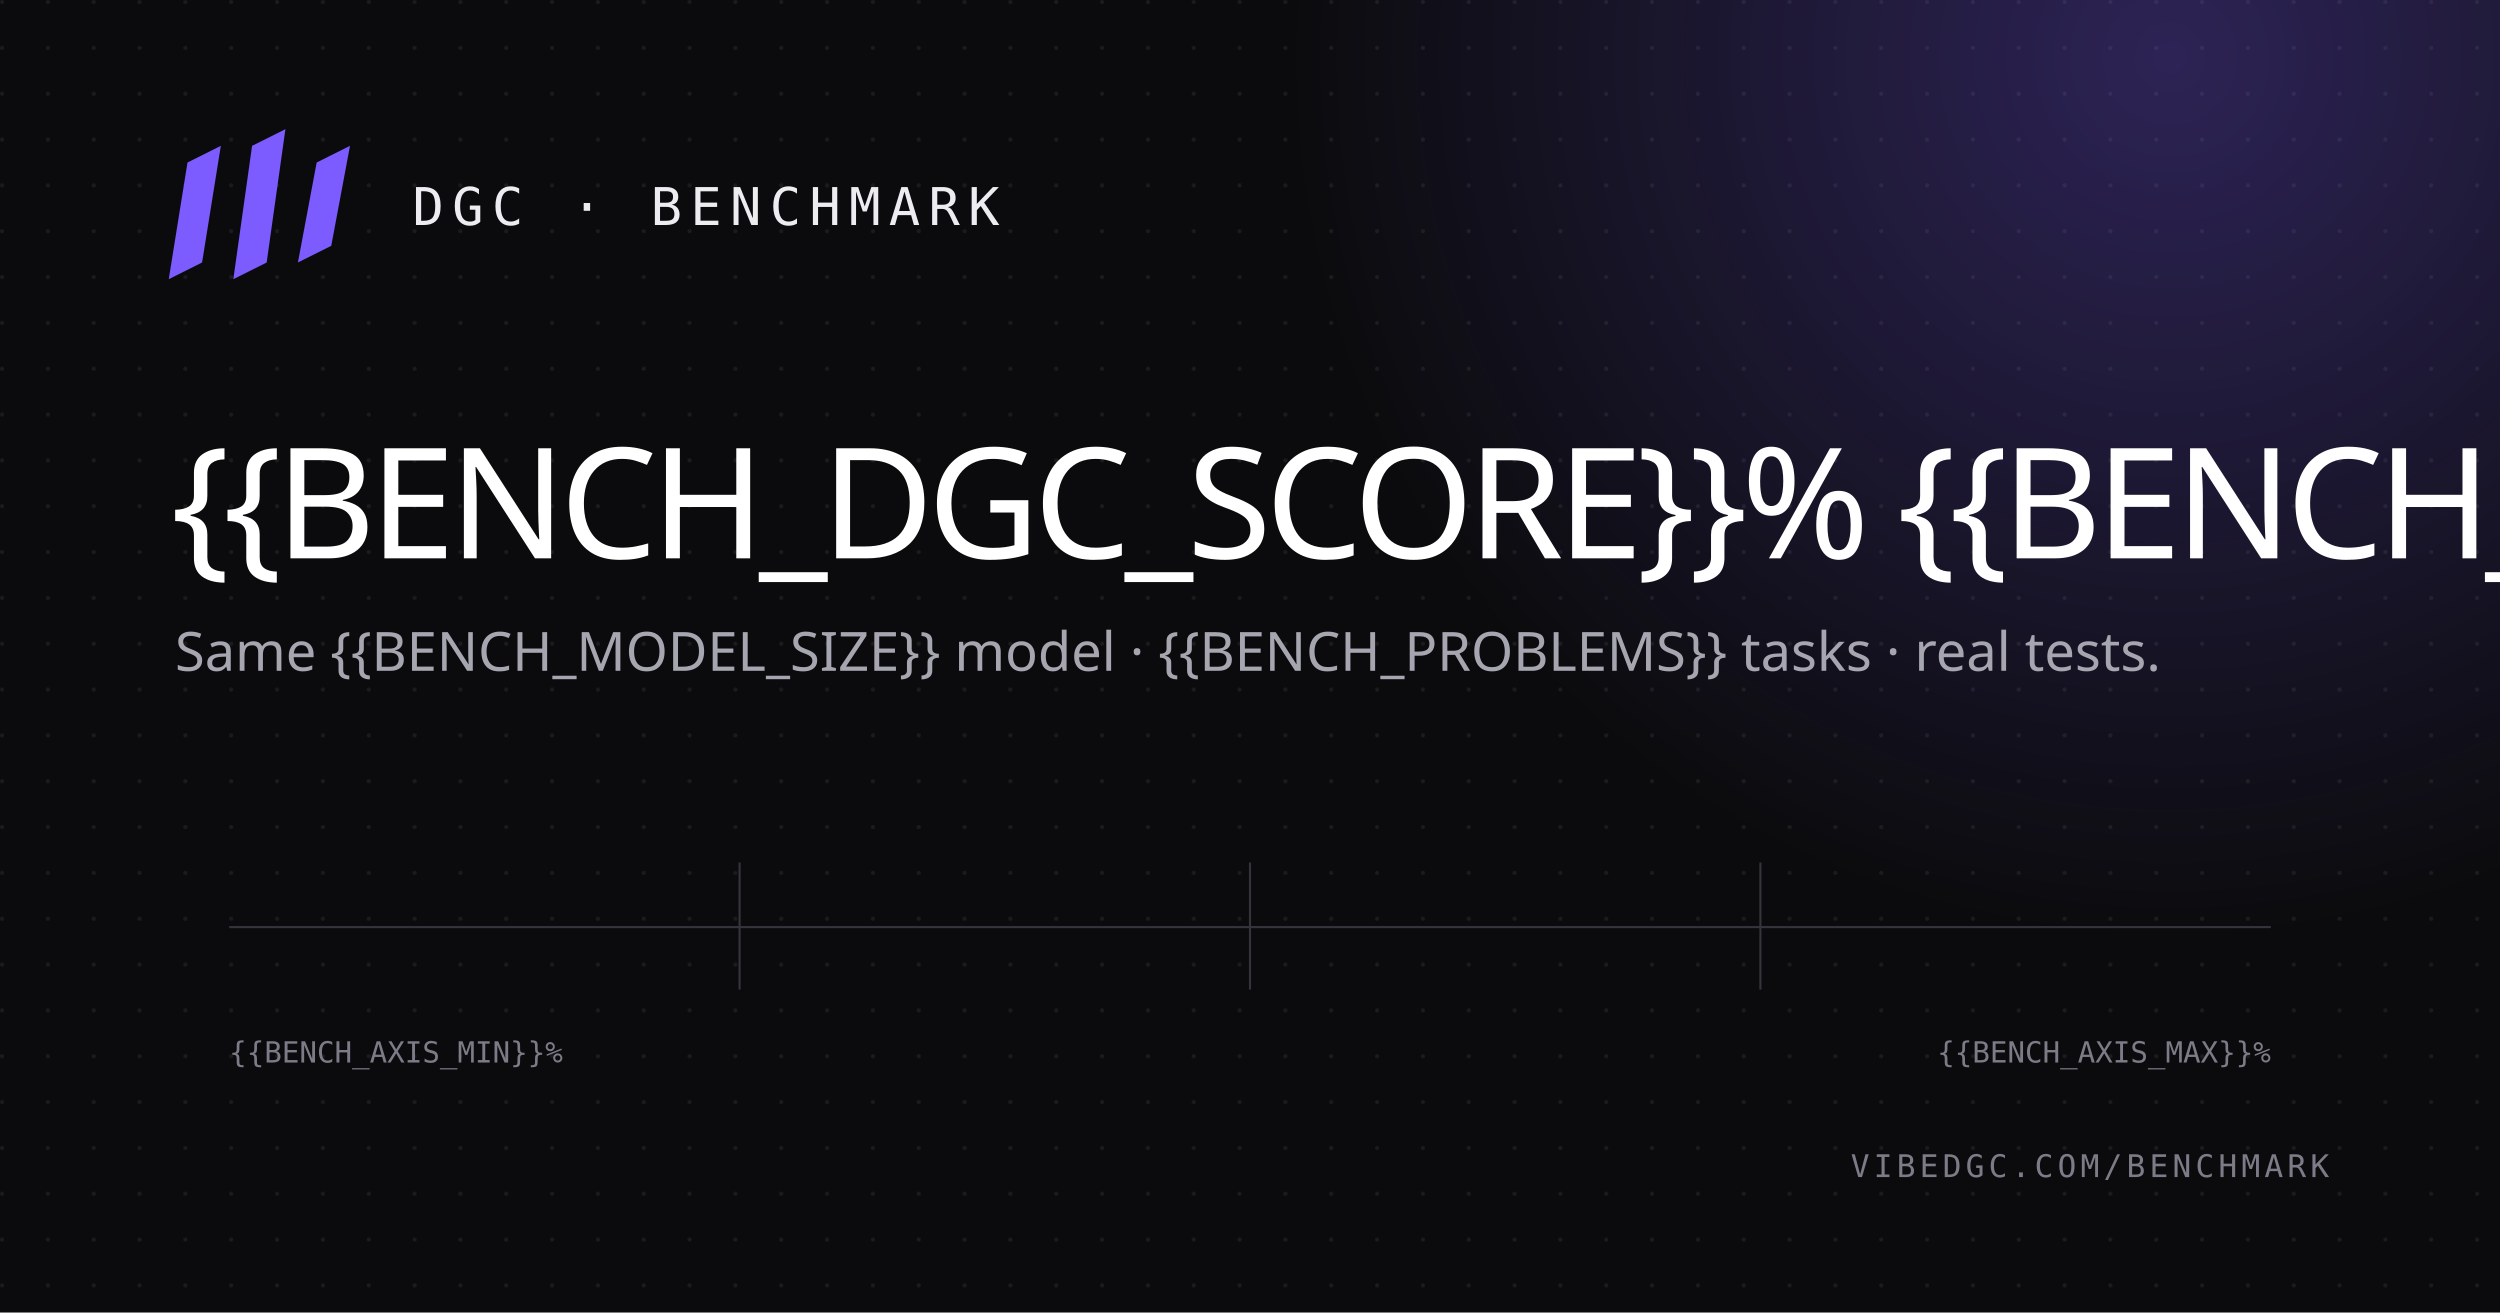
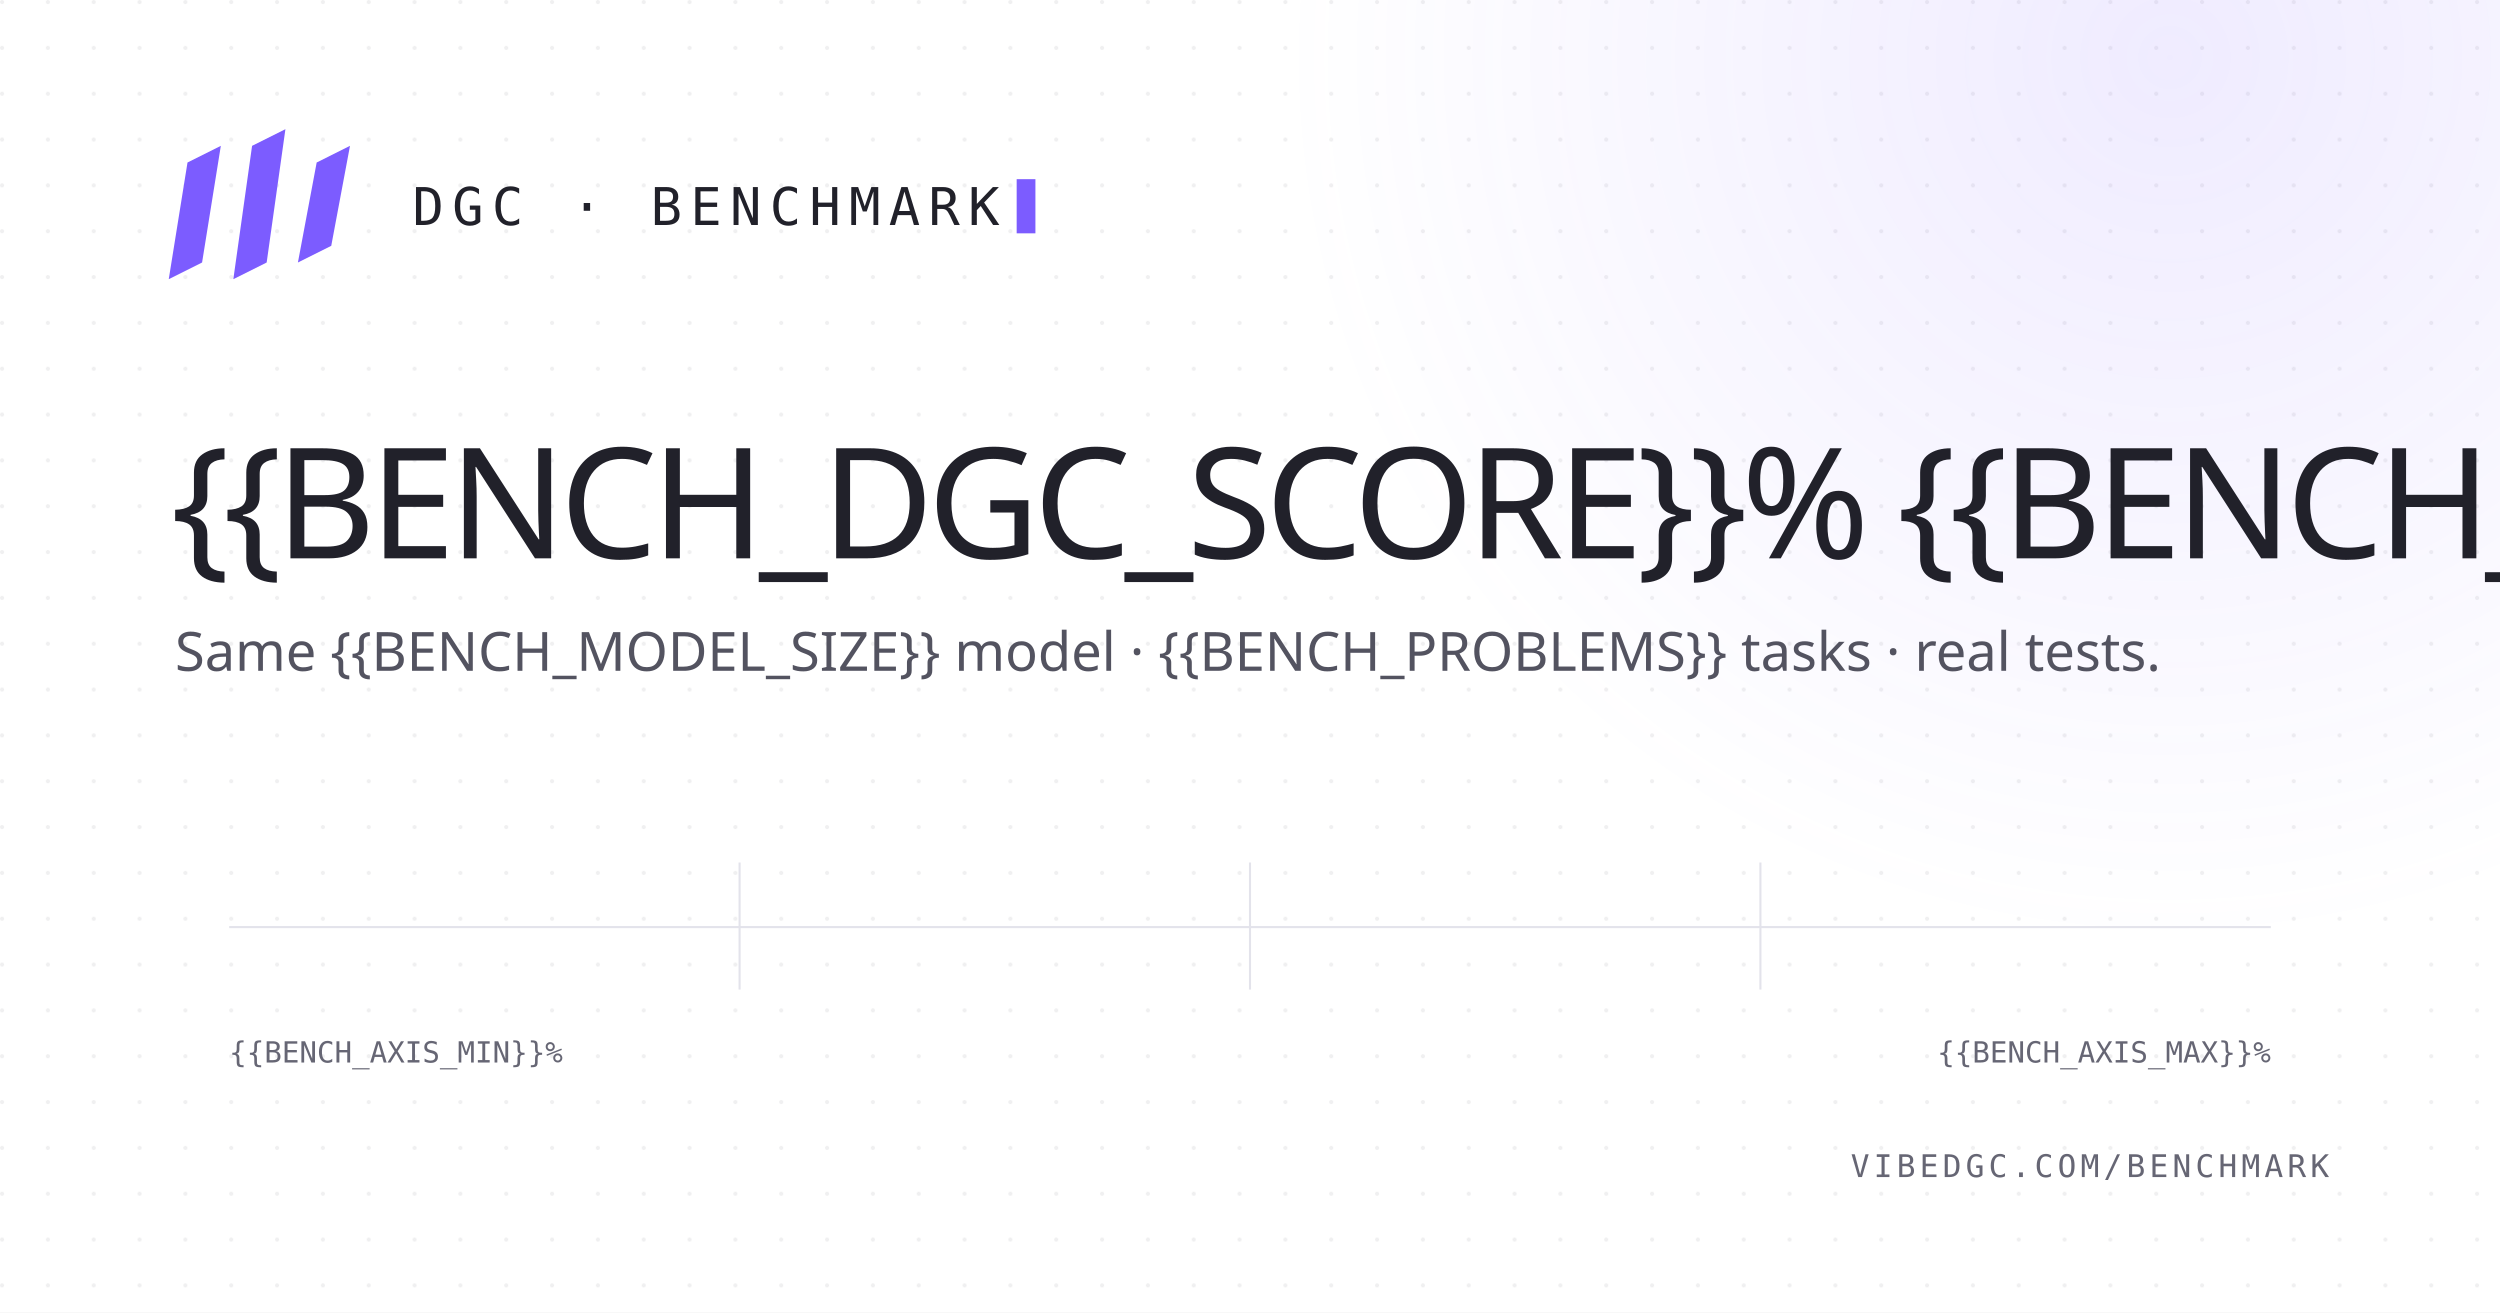
<svg xmlns="http://www.w3.org/2000/svg" width="1200" height="630" viewBox="0 0 1200 630">
  <defs>
    <pattern id="d" width="22" height="22" patternUnits="userSpaceOnUse">
-       <circle cx="1" cy="1" r="1" fill="#fff" opacity=".07" />
+       <circle cx="1" cy="1" r="1" fill="#21212A" opacity=".07" />
    </pattern>
    <radialGradient id="a">
-       <stop stop-color="#7C5CFF" stop-opacity=".3" />
+       <stop stop-color="#7C5CFF" stop-opacity=".12" />
      <stop offset="1" stop-color="#7C5CFF" stop-opacity="0" />
    </radialGradient>
  </defs>
-   <rect width="1200" height="630" fill="#0B0B0D" />
+   <rect width="1200" height="630" fill="#FFFFFF" />
  <rect width="1200" height="630" fill="url(#d)" />
  <circle cx="1040" cy="30" r="420" fill="url(#a)" />
  <path d="M106 70 90 78 81 134 97 126Z M137 62 121 70 112 134 128 126Z M168 70 152 78 143 126 159 118Z" fill="#7C5CFF" />
-   <text x="198" y="108" fill="#EDEDF1" font-family="monospace" font-size="25" letter-spacing="4">DGC · BENCHMARK</text>
-   <text x="82" y="268" fill="#fff" font-family="sans-serif" font-size="74" font-weight="500" letter-spacing="-3">{{BENCH_DGC_SCORE}}% {{BENCH_METRIC}}.</text>
-   <text x="84" y="322" fill="#A6A6B0" font-family="sans-serif" font-size="26">Same {{BENCH_MODEL_SIZE}} model · {{BENCH_PROBLEMS}} tasks · real tests.</text>
-   <line x1="110" y1="445" x2="1090" y2="445" stroke="#34343C" />
-   <line x1="355" y1="414" x2="355" y2="475" stroke="#34343C" />
-   <line x1="600" y1="414" x2="600" y2="475" stroke="#34343C" />
-   <line x1="845" y1="414" x2="845" y2="475" stroke="#34343C" />
+   <text x="198" y="108" fill="#21212A" font-family="monospace" font-size="25" letter-spacing="4">DGC · BENCHMARK</text>
+   <rect x="488" y="86" width="9" height="26" fill="#7C5CFF" />
+   <text x="82" y="268" fill="#21212A" font-family="sans-serif" font-size="74" font-weight="500" letter-spacing="-3">{{BENCH_DGC_SCORE}}% {{BENCH_METRIC}}.</text>
+   <text x="84" y="322" fill="#535360" font-family="sans-serif" font-size="26">Same {{BENCH_MODEL_SIZE}} model · {{BENCH_PROBLEMS}} tasks · real tests.</text>
+   <line x1="110" y1="445" x2="1090" y2="445" stroke="#E3E3EB" />
+   <line x1="355" y1="414" x2="355" y2="475" stroke="#E3E3EB" />
+   <line x1="600" y1="414" x2="600" y2="475" stroke="#E3E3EB" />
+   <line x1="845" y1="414" x2="845" y2="475" stroke="#E3E3EB" />
  {{BENCH_OG_PLOT}}
-   <text x="110" y="510" fill="#7C7C88" font-family="monospace" font-size="14">{{BENCH_AXIS_MIN}}%</text>
-   <text x="1090" y="510" text-anchor="end" fill="#7C7C88" font-family="monospace" font-size="14">{{BENCH_AXIS_MAX}}%</text>
-   <text x="1118" y="565" text-anchor="end" fill="#7C7C88" font-family="monospace" font-size="15" letter-spacing="2">VIBEDGC.COM/BENCHMARK</text>
+   <text x="110" y="510" fill="#666674" font-family="monospace" font-size="14">{{BENCH_AXIS_MIN}}%</text>
+   <text x="1090" y="510" text-anchor="end" fill="#666674" font-family="monospace" font-size="14">{{BENCH_AXIS_MAX}}%</text>
+   <text x="1118" y="565" text-anchor="end" fill="#666674" font-family="monospace" font-size="15" letter-spacing="2">VIBEDGC.COM/BENCHMARK</text>
</svg>
